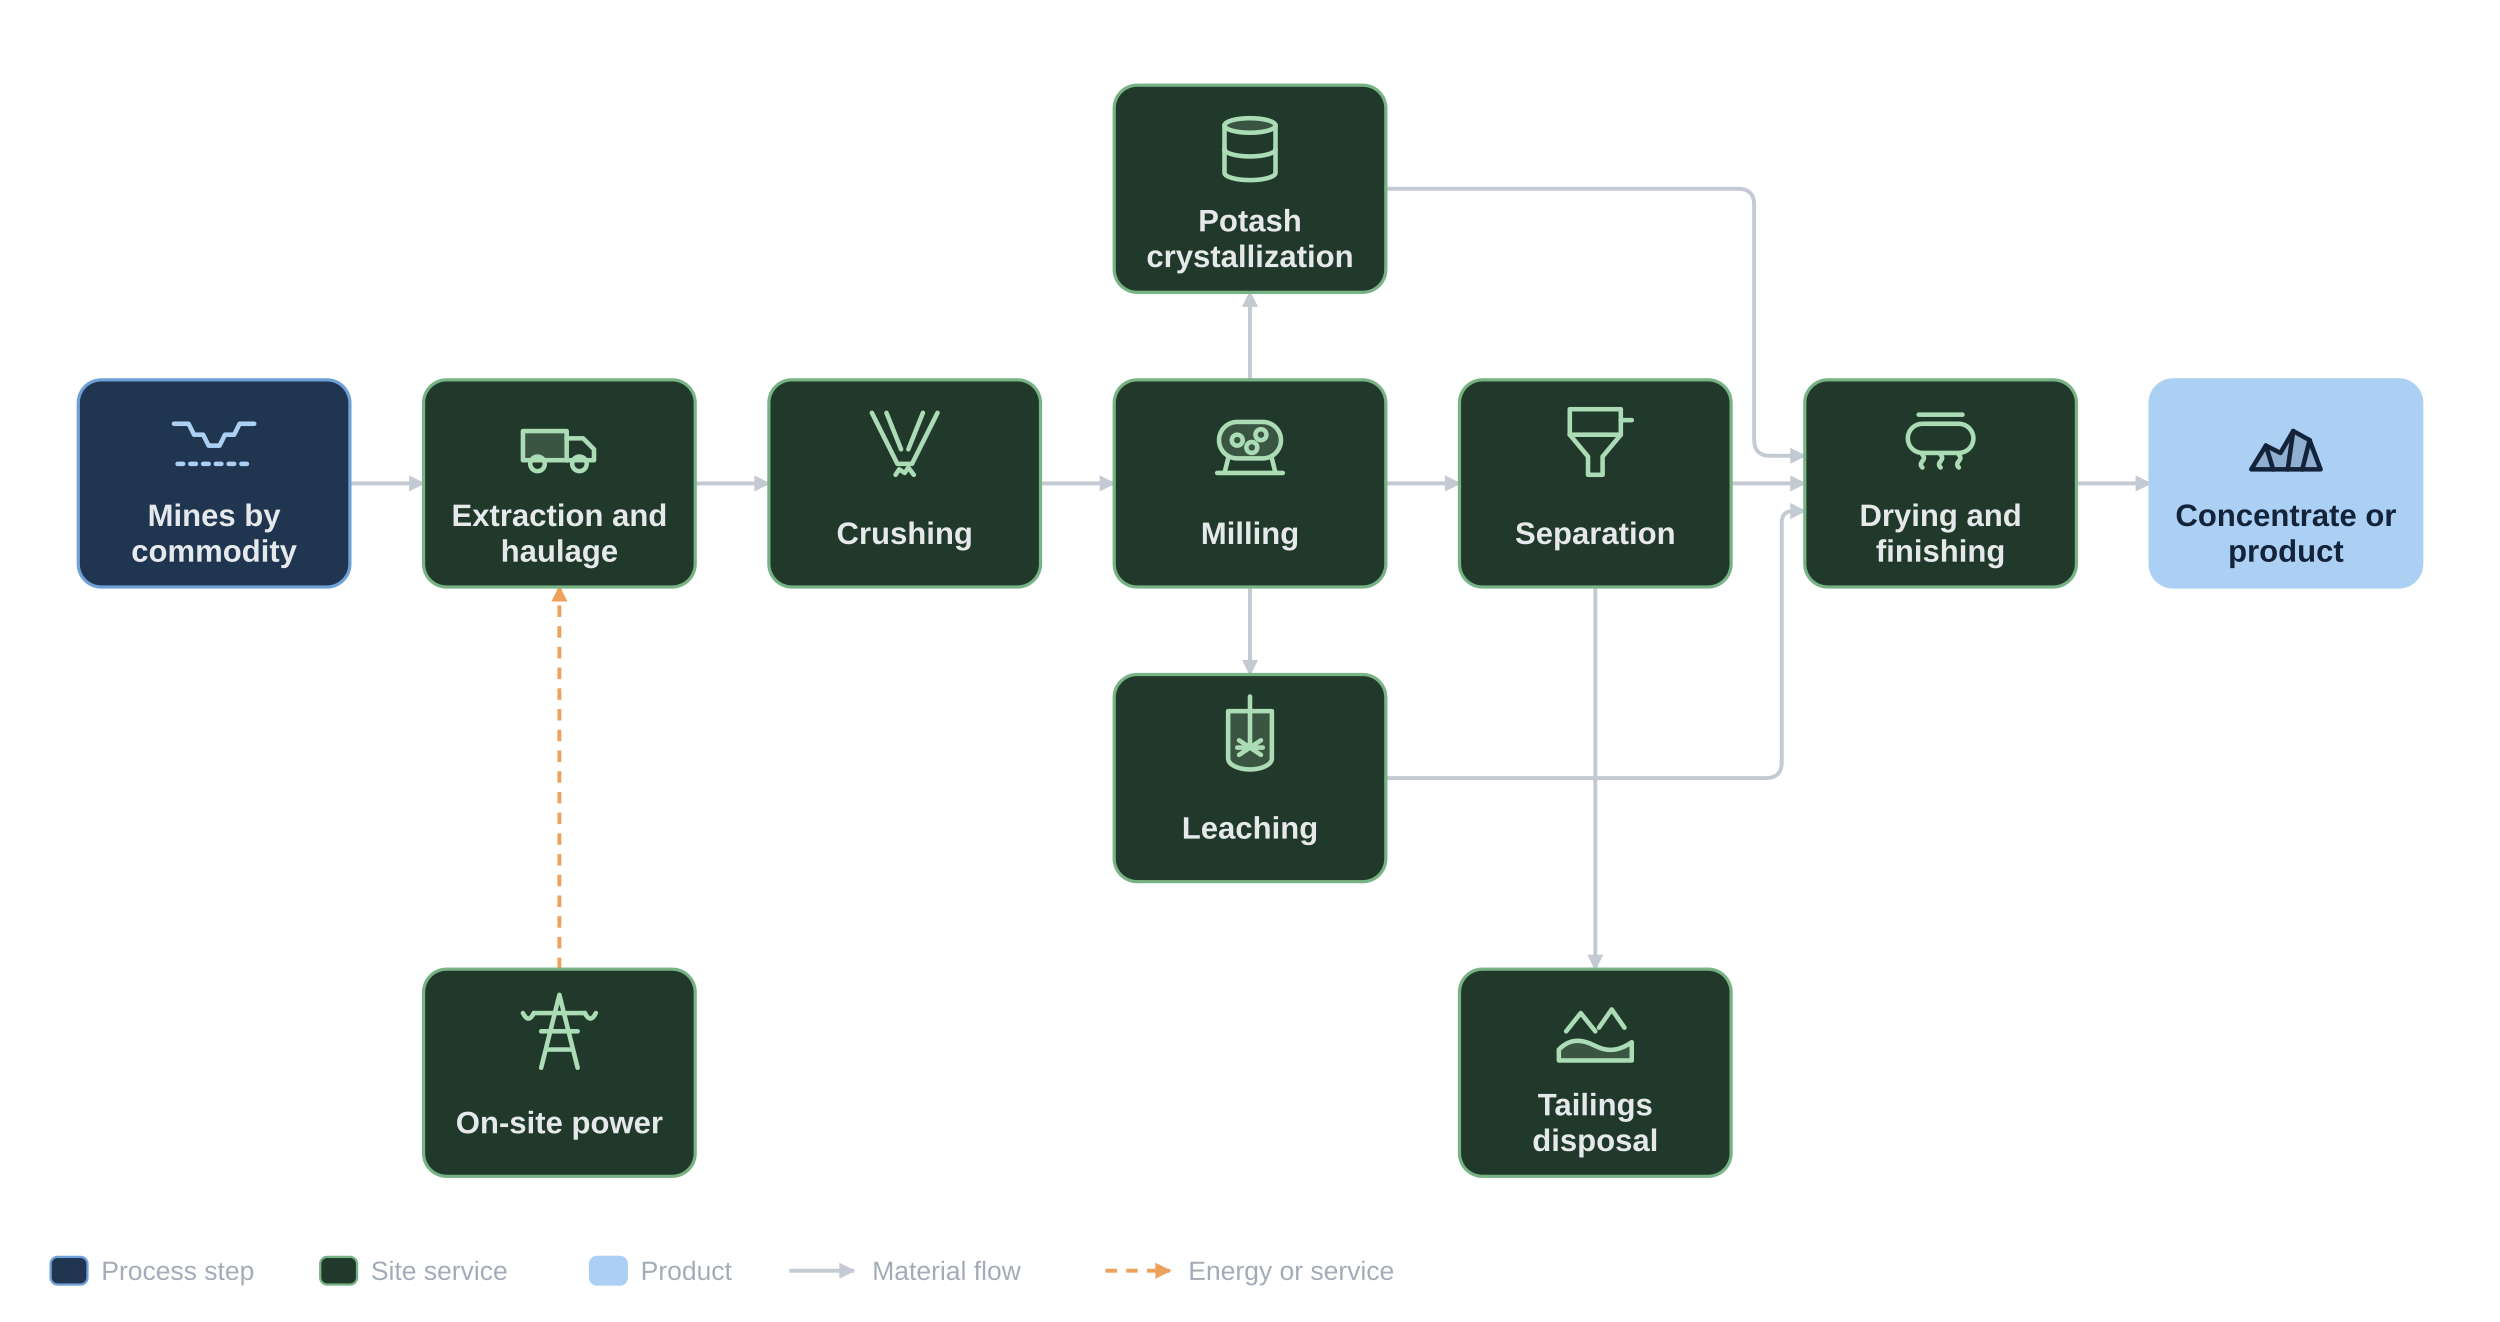
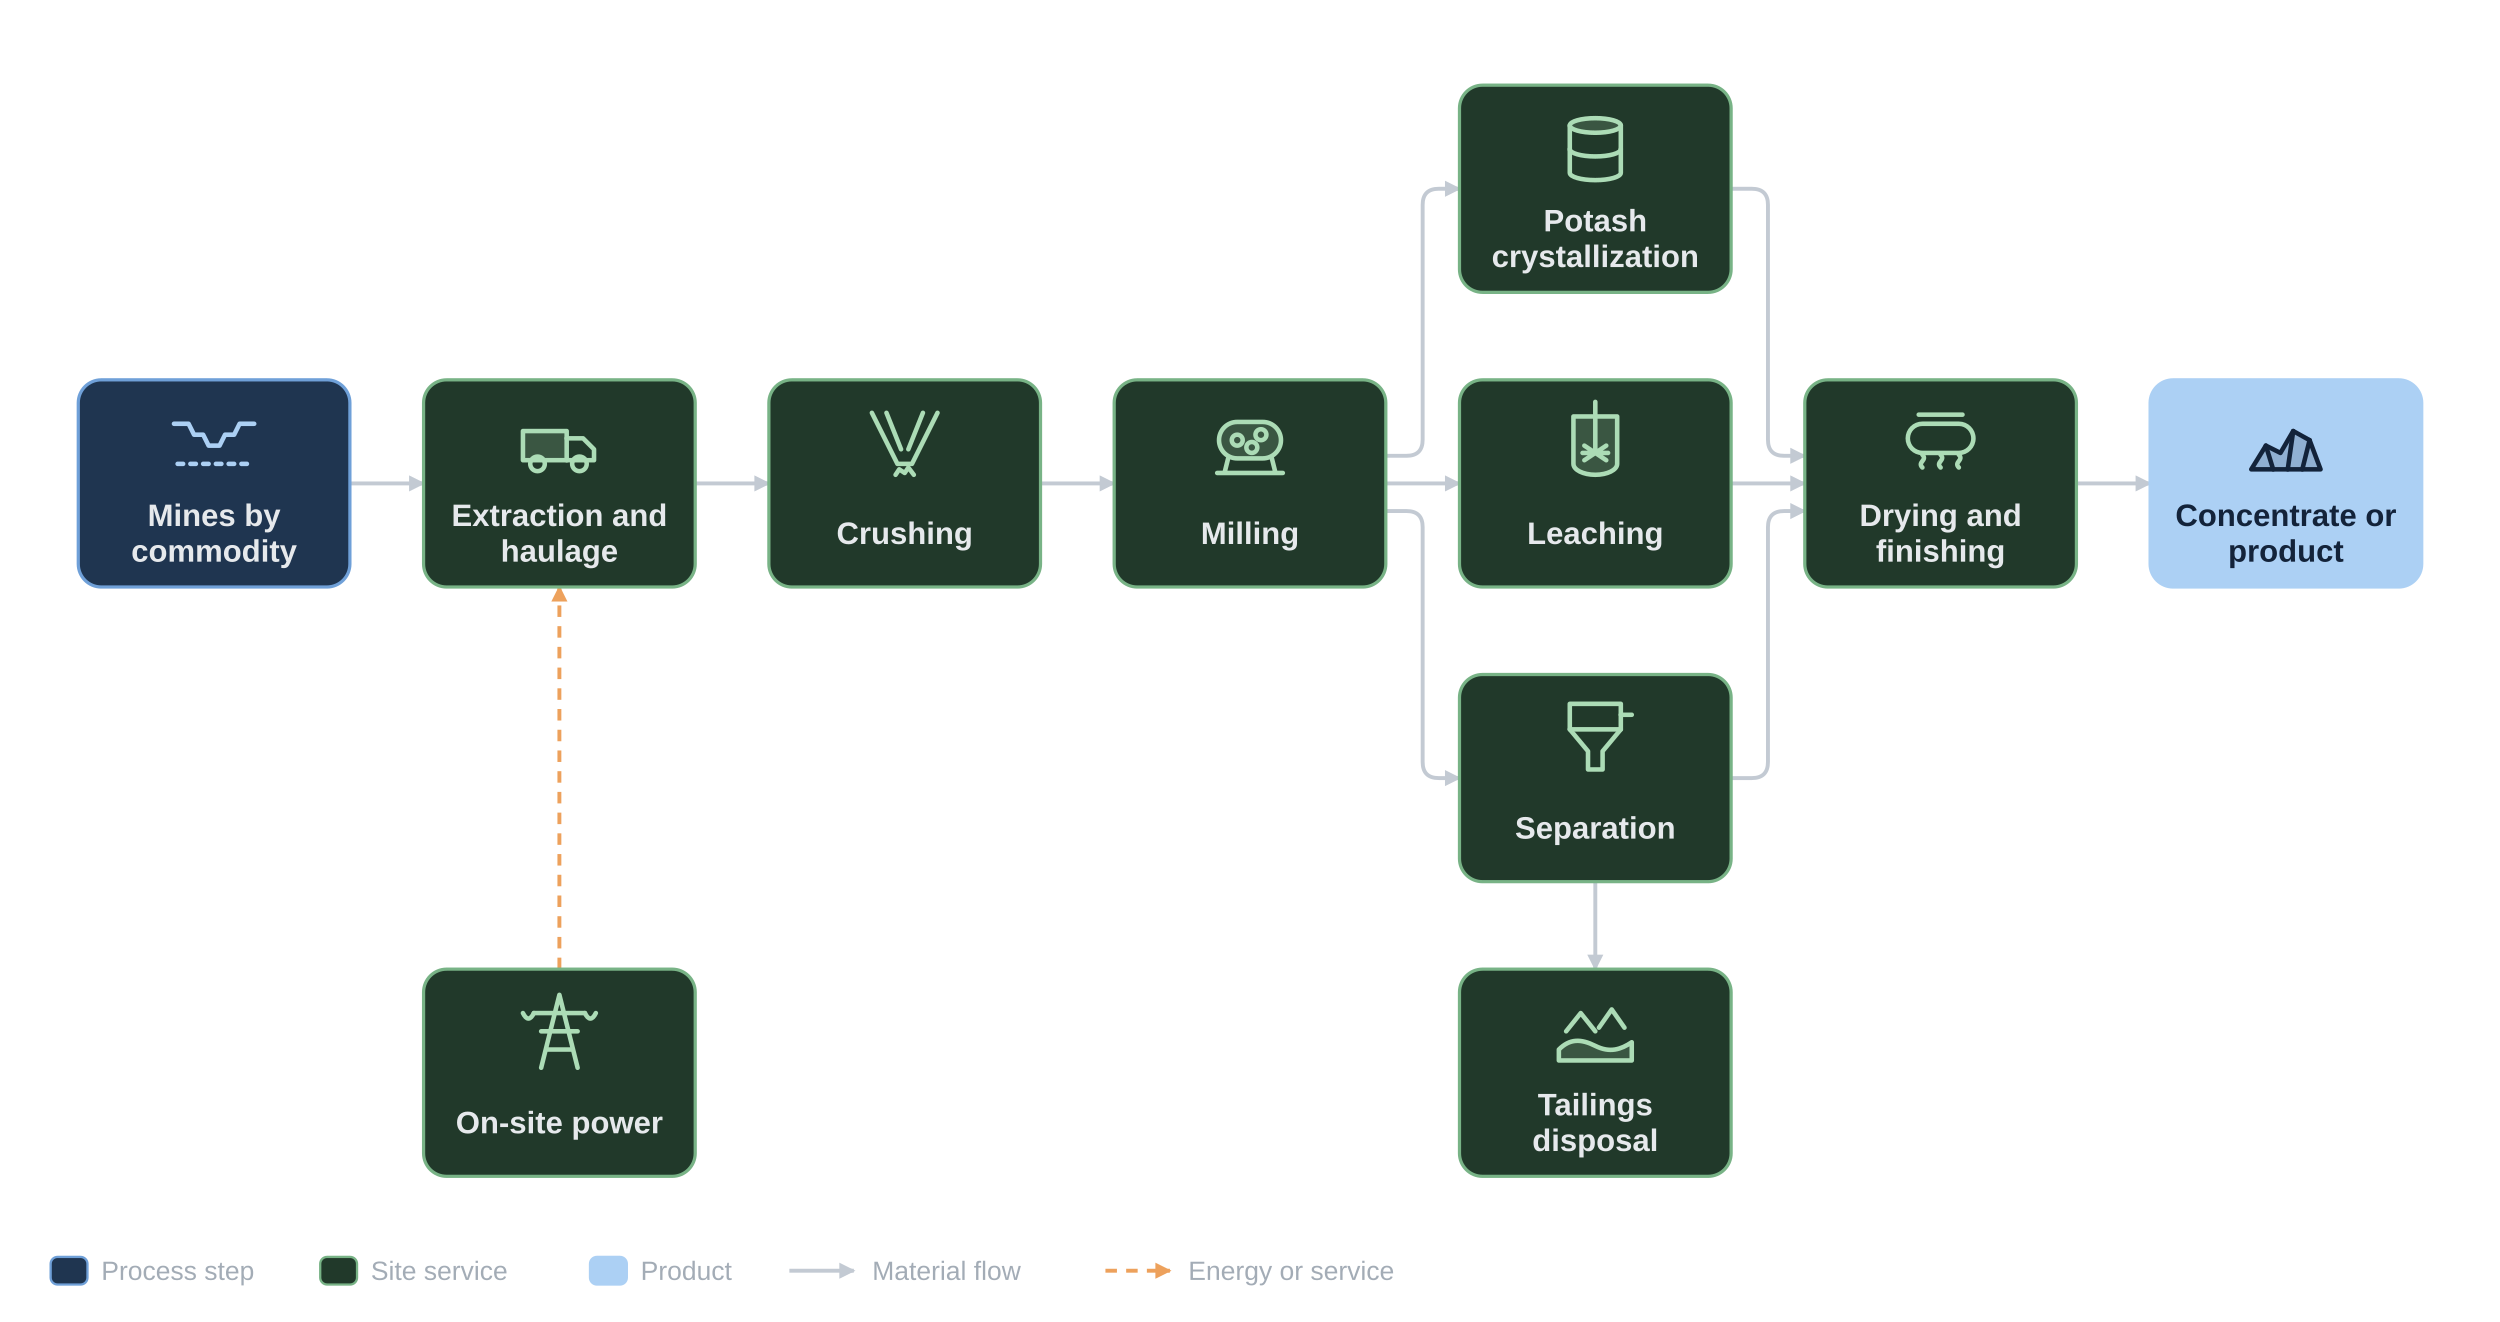
<svg xmlns="http://www.w3.org/2000/svg" viewBox="0 0 1086 574" width="1086" height="574" font-family="'Source Sans Pro', 'Source Sans 3', 'Segoe UI', 'Helvetica Neue', Arial, sans-serif" role="img" aria-label="Mining process flowchart">
  <defs>
    <symbol id="icon-crusher" viewBox="0 0 48 48">
      <g fill="none" stroke="currentColor" stroke-width="2.5" stroke-linecap="round" stroke-linejoin="round">
        <path d="M6 8 L20 36 H28 L42 8" />
        <path d="M14 8 L22 28 M34 8 L26 28" />
        <path d="M19 42 l2-3 l3 2 l2-3 l3 4" />
      </g>
    </symbol>
    <symbol id="icon-dryer" viewBox="0 0 48 48">
      <g fill="none" stroke="currentColor" stroke-width="2.5" stroke-linecap="round" stroke-linejoin="round">
        <rect x="6" y="14" width="36" height="16" rx="8" />
        <path d="M14 38 c-3-3 3-4 0-7 M24 38 c-3-3 3-4 0-7 M34 38 c-3-3 3-4 0-7" />
        <path d="M12 9 H36" />
      </g>
    </symbol>
    <symbol id="icon-mill" viewBox="0 0 48 48">
      <g fill="none" stroke="currentColor" stroke-width="2.5" stroke-linecap="round" stroke-linejoin="round">
        <rect x="7" y="13" width="34" height="20" rx="10" fill="currentColor" fill-opacity="0.18" />
        <circle cx="17" cy="23" r="3" />
        <circle cx="25" cy="27" r="3" />
        <circle cx="30" cy="20" r="3" />
        <path d="M12 33 L10 41 M36 33 L38 41 M6 41 H42" />
      </g>
    </symbol>
    <symbol id="icon-open-pit" viewBox="0 0 48 48">
      <g fill="none" stroke="currentColor" stroke-width="2.5" stroke-linecap="round" stroke-linejoin="round">
        <path d="M2 14 H10 L13 20 H18 L21 26 H27 L30 20 H35 L38 14 H46" />
        <path d="M4 36 H44" stroke-dasharray="3 4" />
      </g>
    </symbol>
    <symbol id="icon-ore" viewBox="0 0 48 48">
      <g fill="none" stroke="currentColor" stroke-width="2.5" stroke-linecap="round" stroke-linejoin="round">
        <path d="M5 39 L13 26 L21 30 L28 18 L37 23 L43 39 Z" fill="currentColor" fill-opacity="0.18" />
        <path d="M13 26 L17 39 M28 18 L25 39 M37 23 L33 39" />
      </g>
    </symbol>
    <symbol id="icon-power-line" viewBox="0 0 48 48">
      <g fill="none" stroke="currentColor" stroke-width="2.5" stroke-linecap="round" stroke-linejoin="round">
        <path d="M24 4 L14 44 M24 4 L34 44 M10 14 H38 M14 24 H34 M17 34 H31" />
        <path d="M4 14 C6 18 8 18 10 14 M38 14 C40 18 42 18 44 14" />
      </g>
    </symbol>
    <symbol id="icon-reactor" viewBox="0 0 48 48">
      <g fill="none" stroke="currentColor" stroke-width="2.5" stroke-linecap="round" stroke-linejoin="round">
        <path d="M12 10 H36 V36 A12 6 0 0 1 12 36 Z" fill="currentColor" fill-opacity="0.18" />
        <path d="M24 2 V30 M17 30 H31 M18 26 L30 34 M30 26 L18 34" />
      </g>
    </symbol>
    <symbol id="icon-separator" viewBox="0 0 48 48">
      <g fill="none" stroke="currentColor" stroke-width="2.5" stroke-linecap="round" stroke-linejoin="round">
        <path d="M10 6 H38 V20 L28 32 V42 H20 V32 L10 20 Z" />
        <path d="M10 20 H38" />
        <path d="M38 12 H44" />
      </g>
    </symbol>
    <symbol id="icon-tailings" viewBox="0 0 48 48">
      <g fill="none" stroke="currentColor" stroke-width="2.5" stroke-linecap="round" stroke-linejoin="round">
        <path d="M4 34 C10 28 16 28 24 32 C32 36 38 34 44 30 V40 H4 Z" fill="currentColor" fill-opacity="0.18" />
        <path d="M8 24 L16 14 L24 24 M26 22 L33 12 L40 22" />
      </g>
    </symbol>
    <symbol id="icon-tank" viewBox="0 0 48 48">
      <g fill="none" stroke="currentColor" stroke-width="2.5" stroke-linecap="round" stroke-linejoin="round">
        <path d="M10 12 V38 A14 4 0 0 0 38 38 V12" />
        <ellipse cx="24" cy="12" rx="14" ry="4" fill="currentColor" fill-opacity="0.18" />
        <path d="M10 25 A14 4 0 0 0 38 25" />
      </g>
    </symbol>
    <symbol id="icon-truck" viewBox="0 0 48 48">
      <g fill="none" stroke="currentColor" stroke-width="2.5" stroke-linecap="round" stroke-linejoin="round">
        <path d="M4 18 H28 V34 H4 Z" fill="currentColor" fill-opacity="0.18" />
        <path d="M28 22 H37 L43 28 V34 H28" />
        <circle cx="12" cy="36" r="4" />
        <circle cx="35" cy="36" r="4" />
      </g>
    </symbol>
    <marker id="arrow-material" viewBox="0 0 10 10" refX="9" refY="5" markerWidth="7" markerHeight="7" markerUnits="userSpaceOnUse" orient="auto-start-reverse">
      <path d="M 0 0 L 10 5 L 0 10 z" fill="#c3cad3" />
    </marker>
    <marker id="arrow-energy" viewBox="0 0 10 10" refX="9" refY="5" markerWidth="7" markerHeight="7" markerUnits="userSpaceOnUse" orient="auto-start-reverse">
      <path d="M 0 0 L 10 5 L 0 10 z" fill="#eda15c" />
    </marker>
    <marker id="arrow-emission" viewBox="0 0 10 10" refX="9" refY="5" markerWidth="7" markerHeight="7" markerUnits="userSpaceOnUse" orient="auto-start-reverse">
      <path d="M 0 0 L 10 5 L 0 10 z" fill="#8f9aa6" />
    </marker>
  </defs>
  <path d="M 152.0 210.0 L 184.0 210.0" fill="none" stroke="#c3cad3" stroke-width="1.7" marker-end="url(#arrow-material)" />
  <path d="M 243.0 421.0 L 243.0 255.0" fill="none" stroke="#eda15c" stroke-width="1.7" stroke-dasharray="5 4" marker-end="url(#arrow-energy)" />
  <path d="M 302.0 210.0 L 334.0 210.0" fill="none" stroke="#c3cad3" stroke-width="1.7" marker-end="url(#arrow-material)" />
  <path d="M 452.0 210.0 L 484.0 210.0" fill="none" stroke="#c3cad3" stroke-width="1.7" marker-end="url(#arrow-material)" />
+   <path d="M 602.0 222.0 L 611.0 222.0 Q 618.0 222.0 618.0 229.0 L 618.0 331.0 Q 618.0 338.0 625.0 338.0 L 634.0 338.0" fill="none" stroke="#c3cad3" stroke-width="1.7" marker-end="url(#arrow-material)" />
+   <path d="M 602.0 198.0 L 611.0 198.0 Q 618.0 198.0 618.0 191.0 L 618.0 89.0 Q 618.0 82.0 625.0 82.0 L 634.0 82.0" fill="none" stroke="#c3cad3" stroke-width="1.7" marker-end="url(#arrow-material)" />
  <path d="M 602.0 210.0 L 634.0 210.0" fill="none" stroke="#c3cad3" stroke-width="1.7" marker-end="url(#arrow-material)" />
-   <path d="M 543.0 165.0 L 543.0 127.0" fill="none" stroke="#c3cad3" stroke-width="1.7" marker-end="url(#arrow-material)" />
-   <path d="M 543.0 255.0 L 543.0 293.0" fill="none" stroke="#c3cad3" stroke-width="1.7" marker-end="url(#arrow-material)" />
-   <path d="M 602.0 82.0 L 755.0 82.0 Q 762.0 82.0 762.0 89.0 L 762.0 191.0 Q 762.0 198.0 769.0 198.0 L 784.0 198.0" fill="none" stroke="#c3cad3" stroke-width="1.7" marker-end="url(#arrow-material)" />
-   <path d="M 602.0 338.0 L 767.0 338.0 Q 774.0 338.0 774.0 331.0 L 774.0 227.0 Q 774.0 222.0 779.0 222.0 L 784.0 222.0" fill="none" stroke="#c3cad3" stroke-width="1.7" marker-end="url(#arrow-material)" />
+   <path d="M 752.0 82.0 L 761.0 82.0 Q 768.0 82.0 768.0 89.0 L 768.0 191.0 Q 768.0 198.0 775.0 198.0 L 784.0 198.0" fill="none" stroke="#c3cad3" stroke-width="1.7" marker-end="url(#arrow-material)" />
  <path d="M 752.0 210.0 L 784.0 210.0" fill="none" stroke="#c3cad3" stroke-width="1.7" marker-end="url(#arrow-material)" />
-   <path d="M 693.0 255.0 L 693.0 421.0" fill="none" stroke="#c3cad3" stroke-width="1.7" marker-end="url(#arrow-material)" />
+   <path d="M 752.0 338.0 L 761.0 338.0 Q 768.0 338.0 768.0 331.0 L 768.0 229.0 Q 768.0 222.0 775.0 222.0 L 784.0 222.0" fill="none" stroke="#c3cad3" stroke-width="1.7" marker-end="url(#arrow-material)" />
+   <path d="M 693.0 383.0 L 693.0 421.0" fill="none" stroke="#c3cad3" stroke-width="1.7" marker-end="url(#arrow-material)" />
  <path d="M 902.0 210.0 L 934.0 210.0" fill="none" stroke="#c3cad3" stroke-width="1.7" marker-end="url(#arrow-material)" />
  <g>
    <rect x="34.0" y="165.0" width="118" height="90" rx="10" fill="#1f3550" stroke="#6fa0d8" stroke-width="1.4" />
    <use href="#icon-open-pit" x="74.0" y="173.0" width="38" height="38" style="color:#acd0f4" />
    <text x="93.0" y="228.5" text-anchor="middle" font-size="13.5" font-weight="600" fill="#e6e9ec">Mines by</text>
    <text x="93.0" y="244.0" text-anchor="middle" font-size="13.5" font-weight="600" fill="#e6e9ec">commodity</text>
  </g>
  <g>
    <rect x="184.0" y="165.0" width="118" height="90" rx="10" fill="#21392a" stroke="#78b386" stroke-width="1.4" />
    <use href="#icon-truck" x="224.0" y="173.0" width="38" height="38" style="color:#acdcb6" />
    <text x="243.0" y="228.5" text-anchor="middle" font-size="13.5" font-weight="600" fill="#e6e9ec">Extraction and</text>
    <text x="243.0" y="244.0" text-anchor="middle" font-size="13.5" font-weight="600" fill="#e6e9ec">haulage</text>
  </g>
  <g>
    <rect x="184.0" y="421.0" width="118" height="90" rx="10" fill="#21392a" stroke="#78b386" stroke-width="1.4" />
    <use href="#icon-power-line" x="224.0" y="429.0" width="38" height="38" style="color:#acdcb6" />
    <text x="243.0" y="492.3" text-anchor="middle" font-size="13.5" font-weight="600" fill="#e6e9ec">On-site power</text>
  </g>
  <g>
    <rect x="334.0" y="165.0" width="118" height="90" rx="10" fill="#21392a" stroke="#78b386" stroke-width="1.4" />
    <use href="#icon-crusher" x="374.0" y="173.0" width="38" height="38" style="color:#acdcb6" />
    <text x="393.0" y="236.3" text-anchor="middle" font-size="13.5" font-weight="600" fill="#e6e9ec">Crushing</text>
  </g>
  <g>
    <rect x="484.0" y="165.0" width="118" height="90" rx="10" fill="#21392a" stroke="#78b386" stroke-width="1.4" />
    <use href="#icon-mill" x="524.0" y="173.0" width="38" height="38" style="color:#acdcb6" />
    <text x="543.0" y="236.3" text-anchor="middle" font-size="13.5" font-weight="600" fill="#e6e9ec">Milling</text>
  </g>
  <g>
-     <rect x="484.0" y="37.0" width="118" height="90" rx="10" fill="#21392a" stroke="#78b386" stroke-width="1.4" />
-     <use href="#icon-tank" x="524.0" y="45.0" width="38" height="38" style="color:#acdcb6" />
-     <text x="543.0" y="100.5" text-anchor="middle" font-size="13.5" font-weight="600" fill="#e6e9ec">Potash</text>
-     <text x="543.0" y="116.0" text-anchor="middle" font-size="13.5" font-weight="600" fill="#e6e9ec">crystallization</text>
-   </g>
-   <g>
-     <rect x="484.0" y="293.0" width="118" height="90" rx="10" fill="#21392a" stroke="#78b386" stroke-width="1.4" />
-     <use href="#icon-reactor" x="524.0" y="301.0" width="38" height="38" style="color:#acdcb6" />
-     <text x="543.0" y="364.3" text-anchor="middle" font-size="13.5" font-weight="600" fill="#e6e9ec">Leaching</text>
+     <rect x="634.0" y="37.0" width="118" height="90" rx="10" fill="#21392a" stroke="#78b386" stroke-width="1.4" />
+     <use href="#icon-tank" x="674.0" y="45.0" width="38" height="38" style="color:#acdcb6" />
+     <text x="693.0" y="100.5" text-anchor="middle" font-size="13.5" font-weight="600" fill="#e6e9ec">Potash</text>
+     <text x="693.0" y="116.0" text-anchor="middle" font-size="13.5" font-weight="600" fill="#e6e9ec">crystallization</text>
  </g>
  <g>
    <rect x="634.0" y="165.0" width="118" height="90" rx="10" fill="#21392a" stroke="#78b386" stroke-width="1.4" />
-     <use href="#icon-separator" x="674.0" y="173.0" width="38" height="38" style="color:#acdcb6" />
-     <text x="693.0" y="236.3" text-anchor="middle" font-size="13.5" font-weight="600" fill="#e6e9ec">Separation</text>
+     <use href="#icon-reactor" x="674.0" y="173.0" width="38" height="38" style="color:#acdcb6" />
+     <text x="693.0" y="236.3" text-anchor="middle" font-size="13.5" font-weight="600" fill="#e6e9ec">Leaching</text>
+   </g>
+   <g>
+     <rect x="634.0" y="293.0" width="118" height="90" rx="10" fill="#21392a" stroke="#78b386" stroke-width="1.4" />
+     <use href="#icon-separator" x="674.0" y="301.0" width="38" height="38" style="color:#acdcb6" />
+     <text x="693.0" y="364.3" text-anchor="middle" font-size="13.5" font-weight="600" fill="#e6e9ec">Separation</text>
  </g>
  <g>
    <rect x="634.0" y="421.0" width="118" height="90" rx="10" fill="#21392a" stroke="#78b386" stroke-width="1.4" />
    <use href="#icon-tailings" x="674.0" y="429.0" width="38" height="38" style="color:#acdcb6" />
    <text x="693.0" y="484.5" text-anchor="middle" font-size="13.5" font-weight="600" fill="#e6e9ec">Tailings</text>
    <text x="693.0" y="500.0" text-anchor="middle" font-size="13.5" font-weight="600" fill="#e6e9ec">disposal</text>
  </g>
  <g>
    <rect x="784.0" y="165.0" width="118" height="90" rx="10" fill="#21392a" stroke="#78b386" stroke-width="1.4" />
    <use href="#icon-dryer" x="824.0" y="173.0" width="38" height="38" style="color:#acdcb6" />
    <text x="843.0" y="228.5" text-anchor="middle" font-size="13.5" font-weight="600" fill="#e6e9ec">Drying and</text>
    <text x="843.0" y="244.0" text-anchor="middle" font-size="13.5" font-weight="600" fill="#e6e9ec">finishing</text>
  </g>
  <g>
    <rect x="934.0" y="165.0" width="118" height="90" rx="10" fill="#acd0f4" stroke="#acd0f4" stroke-width="1.4" />
    <use href="#icon-ore" x="974.0" y="173.0" width="38" height="38" style="color:#13233a" />
    <text x="993.0" y="228.5" text-anchor="middle" font-size="13.5" font-weight="600" fill="#13233a">Concentrate or</text>
    <text x="993.0" y="244.0" text-anchor="middle" font-size="13.5" font-weight="600" fill="#13233a">product</text>
  </g>
  <rect x="22.0" y="546" width="16" height="12" rx="3" fill="#1f3550" stroke="#6fa0d8" />
  <text x="44.0" y="556" font-size="11.5" fill="#a3acb6">Process step</text>
  <rect x="139.1" y="546" width="16" height="12" rx="3" fill="#21392a" stroke="#78b386" />
  <text x="161.1" y="556" font-size="11.5" fill="#a3acb6">Site service</text>
  <rect x="256.3" y="546" width="16" height="12" rx="3" fill="#acd0f4" stroke="#acd0f4" />
  <text x="278.3" y="556" font-size="11.5" fill="#a3acb6">Product</text>
  <path d="M 342.9 552 H 370.9" stroke="#c3cad3" stroke-width="1.7" marker-end="url(#arrow-material)" />
  <text x="378.9" y="556" font-size="11.5" fill="#a3acb6">Material flow</text>
  <path d="M 480.2 552 H 508.2" stroke="#eda15c" stroke-width="1.7" stroke-dasharray="5 4" marker-end="url(#arrow-energy)" />
  <text x="516.2" y="556" font-size="11.5" fill="#a3acb6">Energy or service</text>
</svg>
